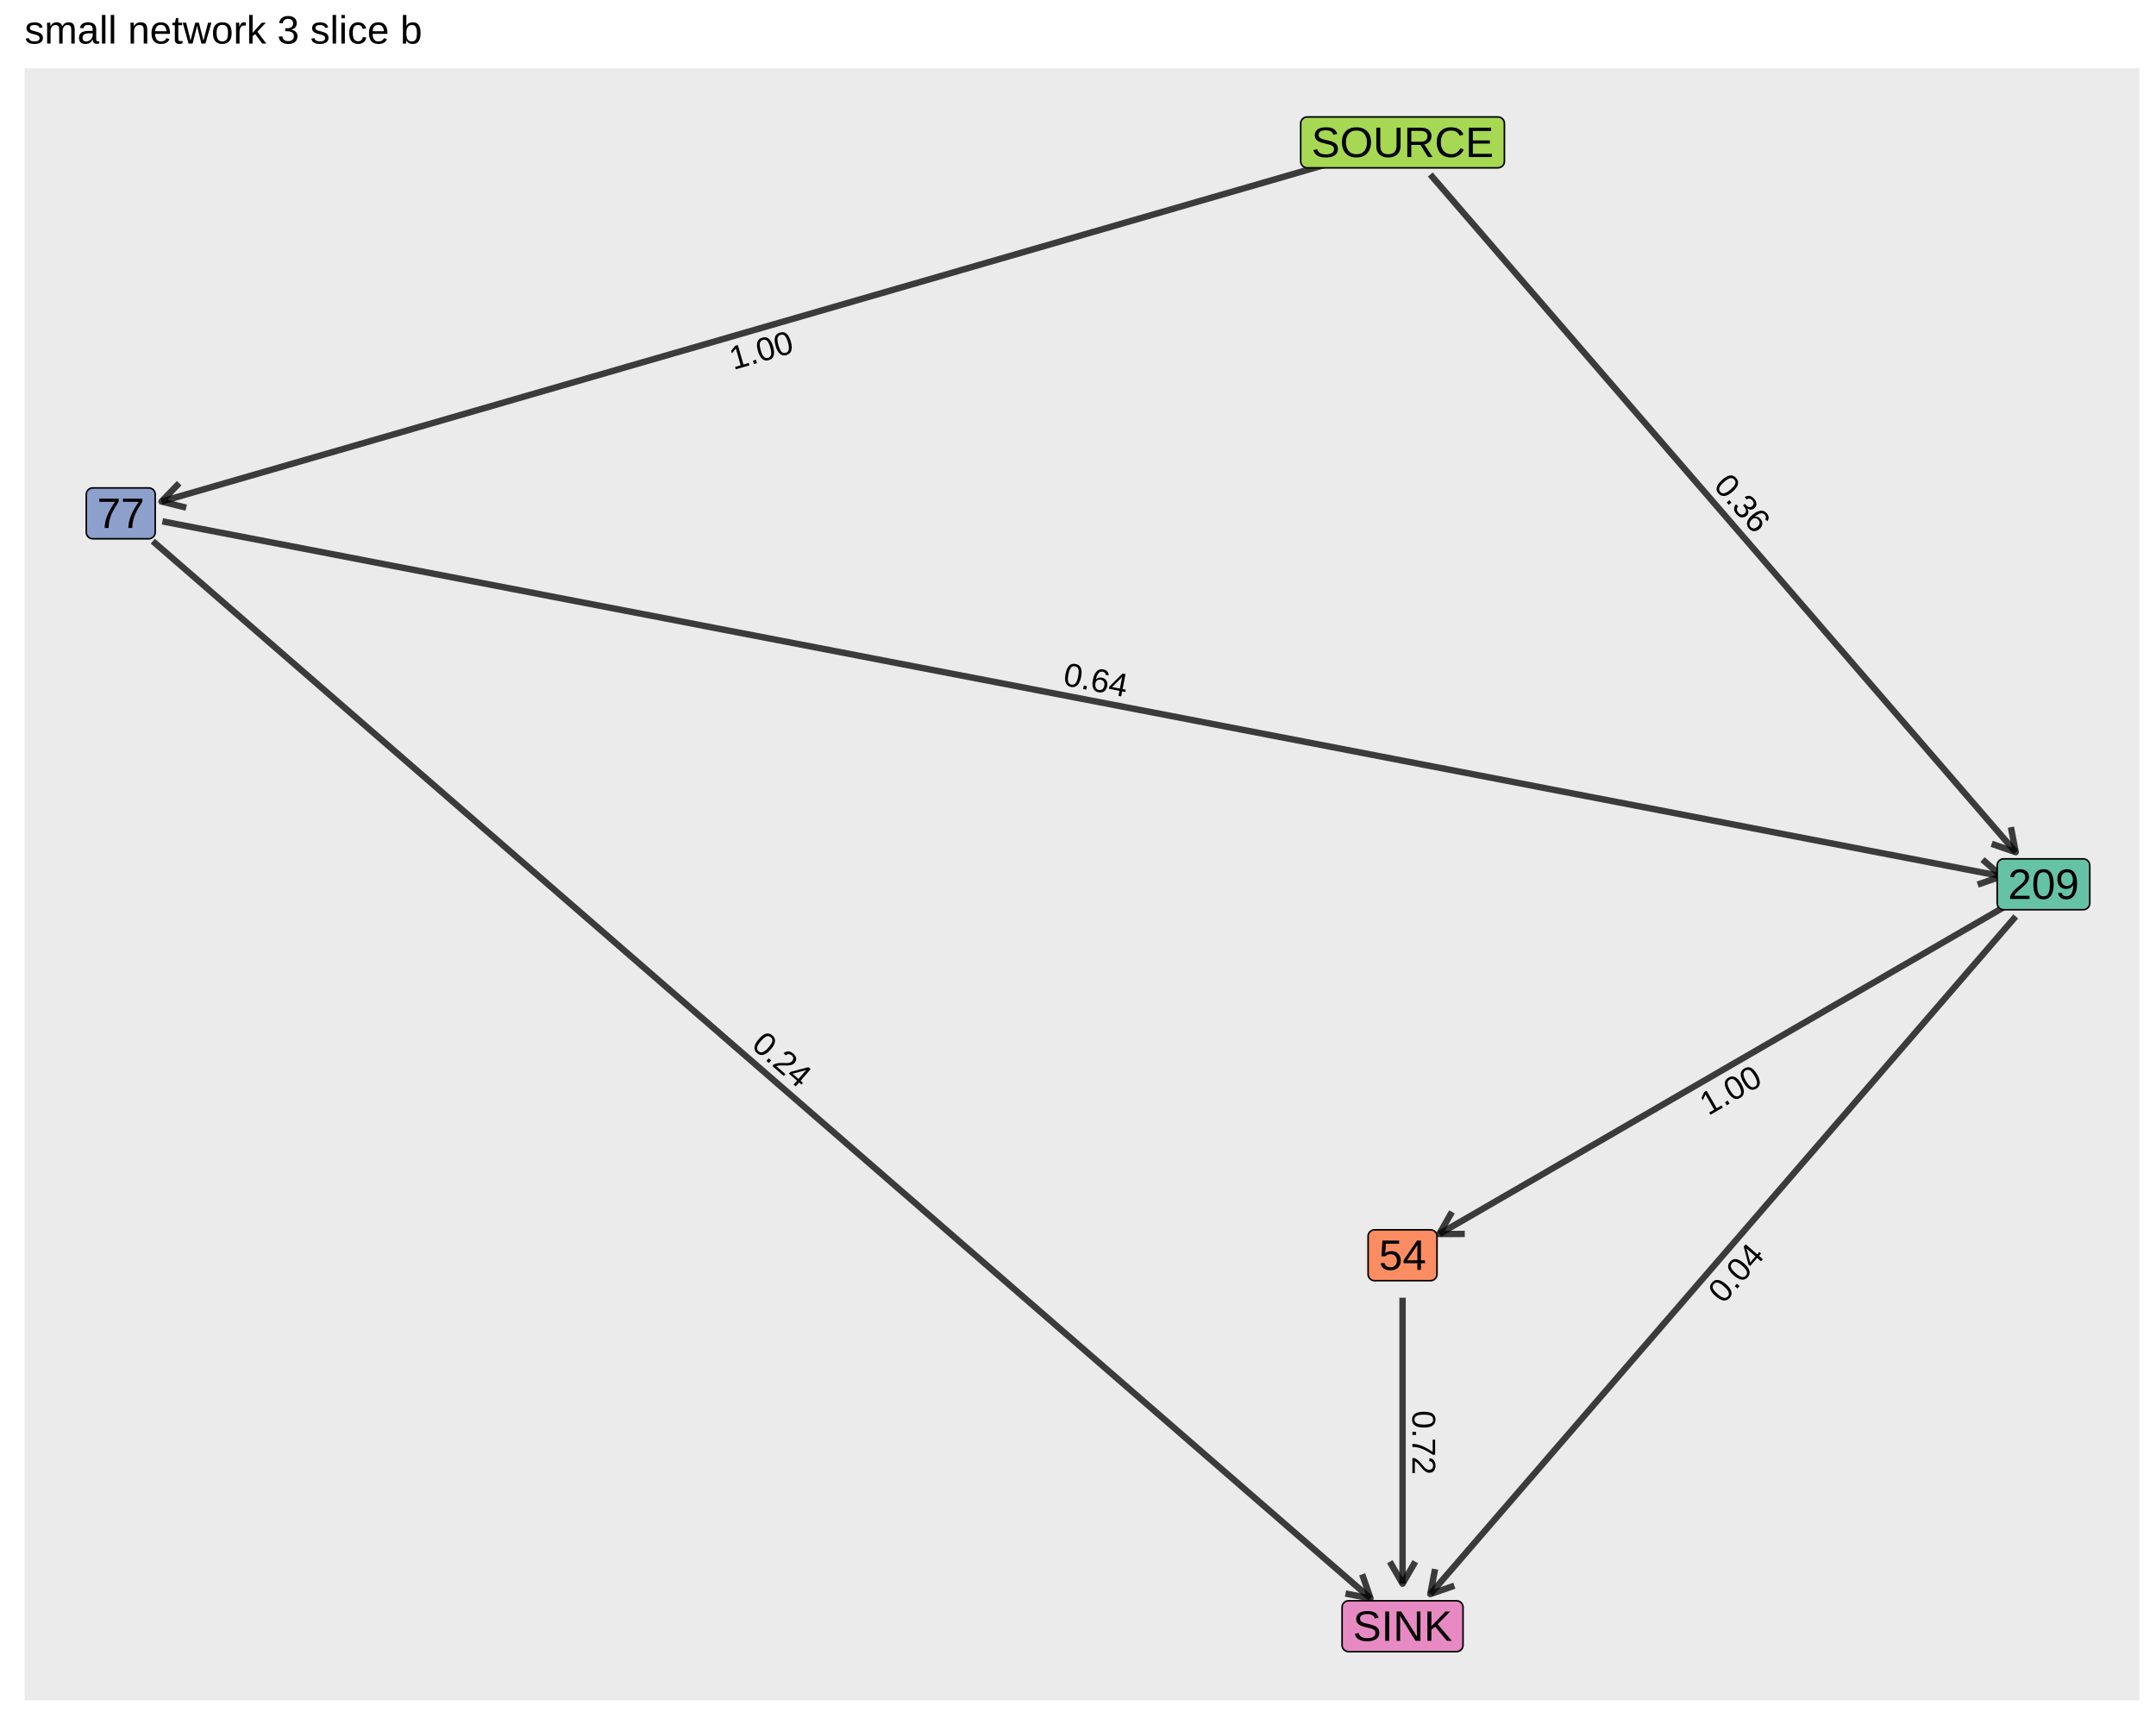
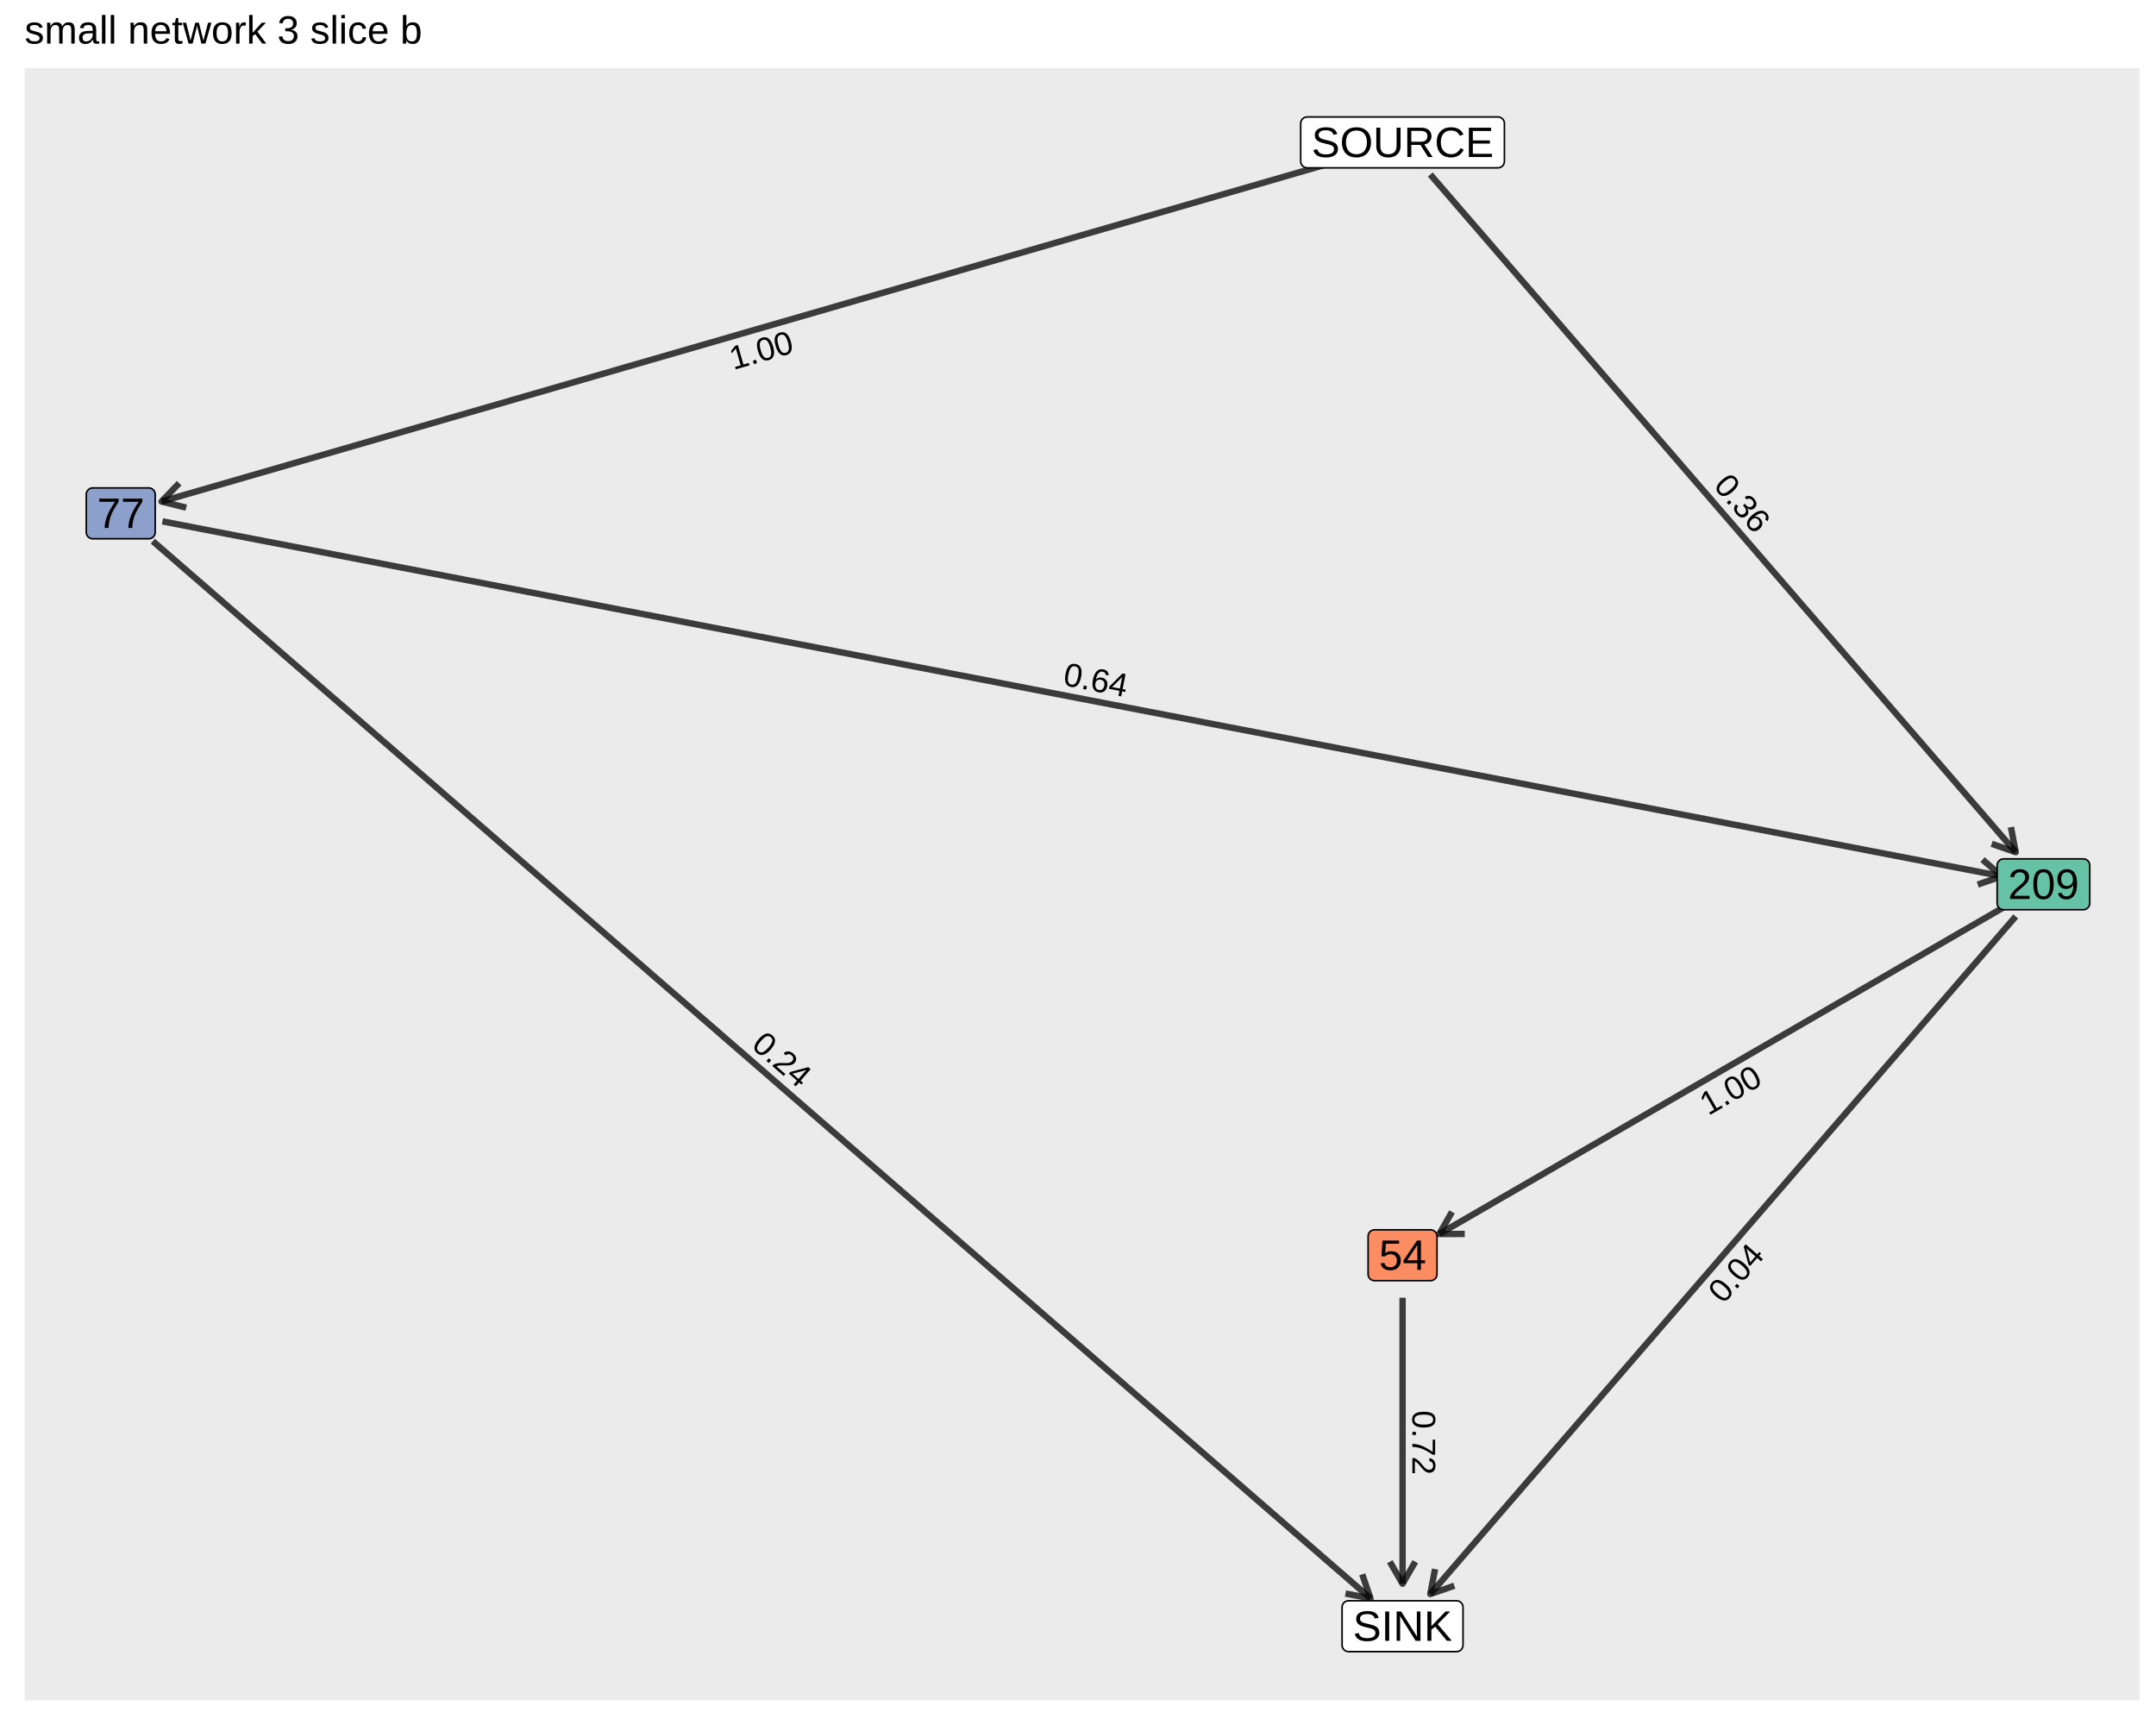
<svg xmlns="http://www.w3.org/2000/svg" viewBox="0 0 720.00 576.00">
  <defs>
    <style type="text/css">
    line, polyline, polygon, path, rect, circle {
      fill: none;
      stroke: #000000;
      stroke-linecap: round;
      stroke-linejoin: round;
      stroke-miterlimit: 10.00;
    }
  </style>
  </defs>
  <rect width="100%" height="100%" style="stroke: none; fill: #FFFFFF;" />
  <rect x="0.00" y="0.00" width="720.00" height="576.00" style="stroke-width: 1.07; stroke: #FFFFFF; fill: #FFFFFF;" />
  <defs>
    <clipPath id="cpOC4yMnw3MTQuNTJ8NTY3Ljc4fDIyLjc3">
      <rect x="8.22" y="22.77" width="706.30" height="545.01" />
    </clipPath>
  </defs>
  <rect x="8.22" y="22.77" width="706.30" height="545.01" style="stroke-width: 1.07; stroke: none; fill: #EBEBEB;" clip-path="url(#cpOC4yMnw3MTQuNTJ8NTY3Ljc4fDIyLjc3)" />
  <polyline points="468.39,433.32 468.39,434.16 468.39,435.41 468.39,436.66 468.39,437.91 468.39,439.16 468.39,440.41 468.39,441.66 468.39,442.91 468.39,444.17 468.39,445.42 468.39,446.67 468.39,447.92 468.39,449.17 468.39,450.42 468.39,451.67 468.39,452.92 468.39,454.17 468.39,455.43 468.39,456.68 468.39,457.93 468.39,459.18 468.39,460.43 468.39,461.68 468.39,462.93 468.39,464.18 468.39,465.44 468.39,466.69 468.39,467.94 468.39,469.19 468.39,470.44 468.39,471.69 468.39,472.94 468.39,474.19 468.39,475.44 468.39,476.70 468.39,477.95 468.39,479.20 468.39,480.45 468.39,481.70 468.39,482.95 468.39,484.20 468.39,485.45 468.39,486.71 468.39,487.96 468.39,489.21 468.39,490.46 468.39,491.71 468.39,492.96 468.39,494.21 468.39,495.46 468.39,496.71 468.39,497.97 468.39,499.22 468.39,500.47 468.39,501.72 468.39,502.97 468.39,504.22 468.39,505.47 468.39,506.72 468.39,507.97 468.39,509.23 468.39,510.48 468.39,511.73 468.39,512.98 468.39,514.23 468.39,515.48 468.39,516.73 468.39,517.98 468.39,519.24 468.39,520.49 468.39,521.74 468.39,522.99 468.39,524.24 468.39,525.49 468.39,526.74 468.39,527.99 468.39,528.83 " style="stroke-width: 2.13; stroke: #000000; stroke-opacity: 0.75; stroke-linecap: butt;" clip-path="url(#cpOC4yMnw3MTQuNTJ8NTY3Ljc4fDIyLjc3)" />
  <polyline points="464.13,521.47 468.39,528.83 472.64,521.47 " style="stroke-width: 2.13; stroke: #000000; stroke-opacity: 0.75; stroke-linecap: butt;" clip-path="url(#cpOC4yMnw3MTQuNTJ8NTY3Ljc4fDIyLjc3)" />
  <polyline points="54.24,174.09 59.78,175.16 66.27,176.42 72.75,177.67 79.24,178.92 85.72,180.17 92.21,181.42 98.70,182.67 105.18,183.92 111.67,185.17 118.15,186.42 124.64,187.68 131.12,188.93 137.61,190.18 144.10,191.43 150.58,192.68 157.07,193.93 163.55,195.18 170.04,196.43 176.53,197.68 183.01,198.94 189.50,200.19 195.98,201.44 202.47,202.69 208.95,203.94 215.44,205.19 221.93,206.44 228.41,207.69 234.90,208.95 241.38,210.20 247.87,211.45 254.35,212.70 260.84,213.95 267.33,215.20 273.81,216.45 280.30,217.70 286.78,218.95 293.27,220.21 299.75,221.46 306.24,222.71 312.73,223.96 319.21,225.21 325.70,226.46 332.18,227.71 338.67,228.96 345.16,230.22 351.64,231.47 358.13,232.72 364.61,233.97 371.10,235.22 377.58,236.47 384.07,237.72 390.56,238.97 397.04,240.22 403.53,241.48 410.01,242.73 416.50,243.98 422.98,245.23 429.47,246.48 435.96,247.73 442.44,248.98 448.93,250.23 455.41,251.49 461.90,252.74 468.39,253.99 474.87,255.24 481.36,256.49 487.84,257.74 494.33,258.99 500.81,260.24 507.30,261.49 513.79,262.75 520.27,264.00 526.76,265.25 533.24,266.50 539.73,267.75 546.21,269.00 552.70,270.25 559.19,271.50 565.67,272.76 572.16,274.01 578.64,275.26 585.13,276.51 591.62,277.76 598.10,279.01 604.59,280.26 611.07,281.51 617.56,282.76 624.04,284.02 630.53,285.27 637.02,286.52 643.50,287.77 649.99,289.02 656.47,290.27 662.96,291.52 668.50,292.59 " style="stroke-width: 2.13; stroke: #000000; stroke-opacity: 0.75; stroke-linecap: butt;" clip-path="url(#cpOC4yMnw3MTQuNTJ8NTY3Ljc4fDIyLjc3)" />
  <polyline points="660.46,295.37 668.50,292.59 662.07,287.02 " style="stroke-width: 2.13; stroke: #000000; stroke-opacity: 0.75; stroke-linecap: butt;" clip-path="url(#cpOC4yMnw3MTQuNTJ8NTY3Ljc4fDIyLjc3)" />
  <polyline points="51.03,180.70 53.30,182.67 57.62,186.42 61.94,190.18 66.27,193.93 70.59,197.68 74.91,201.44 79.24,205.19 83.56,208.95 87.89,212.70 92.21,216.45 96.53,220.21 100.86,223.96 105.18,227.71 109.51,231.47 113.83,235.22 118.15,238.97 122.48,242.73 126.80,246.48 131.12,250.23 135.45,253.99 139.77,257.74 144.10,261.49 148.42,265.25 152.74,269.00 157.07,272.76 161.39,276.51 165.72,280.26 170.04,284.02 174.36,287.77 178.69,291.52 183.01,295.28 187.33,299.03 191.66,302.78 195.98,306.54 200.31,310.29 204.63,314.04 208.95,317.80 213.28,321.55 217.60,325.30 221.93,329.06 226.25,332.81 230.57,336.56 234.90,340.32 239.22,344.07 243.54,347.83 247.87,351.58 252.19,355.33 256.52,359.09 260.84,362.84 265.16,366.59 269.49,370.35 273.81,374.10 278.14,377.85 282.46,381.61 286.78,385.36 291.11,389.11 295.43,392.87 299.75,396.62 304.08,400.37 308.40,404.13 312.73,407.88 317.05,411.63 321.37,415.39 325.70,419.14 330.02,422.90 334.35,426.65 338.67,430.40 342.99,434.16 347.32,437.91 351.64,441.66 355.97,445.42 360.29,449.17 364.61,452.92 368.94,456.68 373.26,460.43 377.58,464.18 381.91,467.94 386.23,471.69 390.56,475.44 394.88,479.20 399.20,482.95 403.53,486.71 407.85,490.46 412.18,494.21 416.50,497.97 420.82,501.72 425.15,505.47 429.47,509.23 433.79,512.98 438.12,516.73 442.44,520.49 446.77,524.24 451.09,527.99 455.41,531.75 457.68,533.72 " style="stroke-width: 2.13; stroke: #000000; stroke-opacity: 0.75; stroke-linecap: butt;" clip-path="url(#cpOC4yMnw3MTQuNTJ8NTY3Ljc4fDIyLjc3)" />
  <polyline points="449.33,532.10 457.68,533.72 454.91,525.68 " style="stroke-width: 2.13; stroke: #000000; stroke-opacity: 0.75; stroke-linecap: butt;" clip-path="url(#cpOC4yMnw3MTQuNTJ8NTY3Ljc4fDIyLjc3)" />
  <polyline points="670.15,302.38 669.44,302.78 667.28,304.03 665.12,305.29 662.96,306.54 660.80,307.79 658.63,309.04 656.47,310.29 654.31,311.54 652.15,312.79 649.99,314.04 647.83,315.29 645.66,316.55 643.50,317.80 641.34,319.05 639.18,320.30 637.02,321.55 634.85,322.80 632.69,324.05 630.53,325.30 628.37,326.56 626.21,327.81 624.04,329.06 621.88,330.31 619.72,331.56 617.56,332.81 615.40,334.06 613.23,335.31 611.07,336.56 608.91,337.82 606.75,339.07 604.59,340.32 602.42,341.57 600.26,342.82 598.10,344.07 595.94,345.32 593.78,346.57 591.62,347.83 589.45,349.08 587.29,350.33 585.13,351.58 582.97,352.83 580.81,354.08 578.64,355.33 576.48,356.58 574.32,357.83 572.16,359.09 570.00,360.34 567.83,361.59 565.67,362.84 563.51,364.09 561.35,365.34 559.19,366.59 557.02,367.84 554.86,369.10 552.70,370.35 550.54,371.60 548.38,372.85 546.21,374.10 544.05,375.35 541.89,376.60 539.73,377.85 537.57,379.10 535.40,380.36 533.24,381.61 531.08,382.86 528.92,384.11 526.76,385.36 524.60,386.61 522.43,387.86 520.27,389.11 518.11,390.36 515.95,391.62 513.79,392.87 511.62,394.12 509.46,395.37 507.30,396.62 505.14,397.87 502.98,399.12 500.81,400.37 498.65,401.63 496.49,402.88 494.33,404.13 492.17,405.38 490.00,406.63 487.84,407.88 485.68,409.13 483.52,410.38 481.36,411.63 480.65,412.04 " style="stroke-width: 2.13; stroke: #000000; stroke-opacity: 0.75; stroke-linecap: butt;" clip-path="url(#cpOC4yMnw3MTQuNTJ8NTY3Ljc4fDIyLjc3)" />
  <polyline points="484.90,404.67 480.65,412.04 489.16,412.03 " style="stroke-width: 2.13; stroke: #000000; stroke-opacity: 0.75; stroke-linecap: butt;" clip-path="url(#cpOC4yMnw3MTQuNTJ8NTY3Ljc4fDIyLjc3)" />
  <polyline points="673.15,306.00 671.61,307.79 669.44,310.29 667.28,312.79 665.12,315.29 662.96,317.80 660.80,320.30 658.63,322.80 656.47,325.30 654.31,327.81 652.15,330.31 649.99,332.81 647.83,335.31 645.66,337.82 643.50,340.32 641.34,342.82 639.18,345.32 637.02,347.83 634.85,350.33 632.69,352.83 630.53,355.33 628.37,357.83 626.21,360.34 624.04,362.84 621.88,365.34 619.72,367.84 617.56,370.35 615.40,372.85 613.23,375.35 611.07,377.85 608.91,380.36 606.75,382.86 604.59,385.36 602.42,387.86 600.26,390.36 598.10,392.87 595.94,395.37 593.78,397.87 591.62,400.37 589.45,402.88 587.29,405.38 585.13,407.88 582.97,410.38 580.81,412.89 578.64,415.39 576.48,417.89 574.32,420.39 572.16,422.90 570.00,425.40 567.83,427.90 565.67,430.40 563.51,432.90 561.35,435.41 559.19,437.91 557.02,440.41 554.86,442.91 552.70,445.42 550.54,447.92 548.38,450.42 546.21,452.92 544.05,455.43 541.89,457.93 539.73,460.43 537.57,462.93 535.40,465.44 533.24,467.94 531.08,470.44 528.92,472.94 526.76,475.44 524.60,477.95 522.43,480.45 520.27,482.95 518.11,485.45 515.95,487.96 513.79,490.46 511.62,492.96 509.46,495.46 507.30,497.97 505.14,500.47 502.98,502.97 500.81,505.47 498.65,507.97 496.49,510.48 494.33,512.98 492.17,515.48 490.00,517.98 487.84,520.49 485.68,522.99 483.52,525.49 481.36,527.99 479.19,530.50 477.65,532.28 " style="stroke-width: 2.13; stroke: #000000; stroke-opacity: 0.75; stroke-linecap: butt;" clip-path="url(#cpOC4yMnw3MTQuNTJ8NTY3Ljc4fDIyLjc3)" />
  <polyline points="479.25,523.93 477.65,532.28 485.68,529.49 " style="stroke-width: 2.13; stroke: #000000; stroke-opacity: 0.75; stroke-linecap: butt;" clip-path="url(#cpOC4yMnw3MTQuNTJ8NTY3Ljc4fDIyLjc3)" />
  <polyline points="454.77,51.48 451.09,52.55 446.77,53.80 442.44,55.05 438.12,56.30 433.79,57.55 429.47,58.81 425.15,60.06 420.82,61.31 416.50,62.56 412.18,63.81 407.85,65.06 403.53,66.31 399.20,67.56 394.88,68.81 390.56,70.07 386.23,71.32 381.91,72.57 377.58,73.82 373.26,75.07 368.94,76.32 364.61,77.57 360.29,78.82 355.97,80.07 351.64,81.33 347.32,82.58 342.99,83.83 338.67,85.08 334.35,86.33 330.02,87.58 325.70,88.83 321.37,90.08 317.05,91.34 312.73,92.59 308.40,93.84 304.08,95.09 299.75,96.34 295.43,97.59 291.11,98.84 286.78,100.09 282.46,101.34 278.14,102.60 273.81,103.85 269.49,105.10 265.16,106.35 260.84,107.60 256.52,108.85 252.19,110.10 247.87,111.35 243.54,112.61 239.22,113.86 234.90,115.11 230.57,116.36 226.25,117.61 221.93,118.86 217.60,120.11 213.28,121.36 208.95,122.61 204.63,123.87 200.31,125.12 195.98,126.37 191.66,127.62 187.33,128.87 183.01,130.12 178.69,131.37 174.36,132.62 170.04,133.88 165.72,135.13 161.39,136.38 157.07,137.63 152.74,138.88 148.42,140.13 144.10,141.38 139.77,142.63 135.45,143.88 131.12,145.14 126.80,146.39 122.48,147.64 118.15,148.89 113.83,150.14 109.51,151.39 105.18,152.64 100.86,153.89 96.53,155.15 92.21,156.40 87.89,157.65 83.56,158.90 79.24,160.15 74.91,161.40 70.59,162.65 66.27,163.90 61.94,165.15 57.62,166.41 53.94,167.47 " style="stroke-width: 2.13; stroke: #000000; stroke-opacity: 0.75; stroke-linecap: butt;" clip-path="url(#cpOC4yMnw3MTQuNTJ8NTY3Ljc4fDIyLjc3)" />
  <polyline points="59.83,161.34 53.94,167.47 62.19,169.51 " style="stroke-width: 2.13; stroke: #000000; stroke-opacity: 0.75; stroke-linecap: butt;" clip-path="url(#cpOC4yMnw3MTQuNTJ8NTY3Ljc4fDIyLjc3)" />
  <polyline points="477.65,58.27 479.19,60.06 481.36,62.56 483.52,65.06 485.68,67.56 487.84,70.07 490.00,72.57 492.17,75.07 494.33,77.57 496.49,80.07 498.65,82.58 500.81,85.08 502.98,87.58 505.14,90.08 507.30,92.59 509.46,95.09 511.62,97.59 513.79,100.09 515.95,102.60 518.11,105.10 520.27,107.60 522.43,110.10 524.60,112.61 526.76,115.11 528.92,117.61 531.08,120.11 533.24,122.61 535.40,125.12 537.57,127.62 539.73,130.12 541.89,132.62 544.05,135.13 546.21,137.63 548.38,140.13 550.54,142.63 552.70,145.14 554.86,147.64 557.02,150.14 559.19,152.64 561.35,155.15 563.51,157.65 565.67,160.15 567.83,162.65 570.00,165.15 572.16,167.66 574.32,170.16 576.48,172.66 578.64,175.16 580.81,177.67 582.97,180.17 585.13,182.67 587.29,185.17 589.45,187.68 591.62,190.18 593.78,192.68 595.94,195.18 598.10,197.68 600.26,200.19 602.42,202.69 604.59,205.19 606.75,207.69 608.91,210.20 611.07,212.70 613.23,215.20 615.40,217.70 617.56,220.21 619.72,222.71 621.88,225.21 624.04,227.71 626.21,230.22 628.37,232.72 630.53,235.22 632.69,237.72 634.85,240.22 637.02,242.73 639.18,245.23 641.34,247.73 643.50,250.23 645.66,252.74 647.83,255.24 649.99,257.74 652.15,260.24 654.31,262.75 656.47,265.25 658.63,267.75 660.80,270.25 662.96,272.76 665.12,275.26 667.28,277.76 669.44,280.26 671.61,282.76 673.15,284.55 " style="stroke-width: 2.13; stroke: #000000; stroke-opacity: 0.75; stroke-linecap: butt;" clip-path="url(#cpOC4yMnw3MTQuNTJ8NTY3Ljc4fDIyLjc3)" />
  <polyline points="665.12,281.76 673.15,284.55 671.55,276.20 " style="stroke-width: 2.13; stroke: #000000; stroke-opacity: 0.75; stroke-linecap: butt;" clip-path="url(#cpOC4yMnw3MTQuNTJ8NTY3Ljc4fDIyLjc3)" />
  <g clip-path="url(#cpOC4yMnw3MTQuNTJ8NTY3Ljc4fDIyLjc3)">
    <text transform="translate(471.67,470.96) rotate(-270)" style="font-size: 11.04px; font-family: Liberation Sans;" textLength="21.48px" lengthAdjust="spacingAndGlyphs">0.72</text>
  </g>
  <g clip-path="url(#cpOC4yMnw3MTQuNTJ8NTY3Ljc4fDIyLjc3)">
    <text transform="translate(354.69,228.70) rotate(-349)" style="font-size: 11.04px; font-family: Liberation Sans;" textLength="21.48px" lengthAdjust="spacingAndGlyphs">0.64</text>
  </g>
  <g clip-path="url(#cpOC4yMnw3MTQuNTJ8NTY3Ljc4fDIyLjc3)">
    <text transform="translate(250.56,349.56) rotate(-319)" style="font-size: 11.04px; font-family: Liberation Sans;" textLength="21.48px" lengthAdjust="spacingAndGlyphs">0.24</text>
  </g>
  <g clip-path="url(#cpOC4yMnw3MTQuNTJ8NTY3Ljc4fDIyLjc3)">
    <text transform="translate(570.47,372.64) rotate(-390)" style="font-size: 11.04px; font-family: Liberation Sans;" textLength="21.48px" lengthAdjust="spacingAndGlyphs">1.00</text>
  </g>
  <g clip-path="url(#cpOC4yMnw3MTQuNTJ8NTY3Ljc4fDIyLjc3)">
    <text transform="translate(575.53,435.64) rotate(-409)" style="font-size: 11.04px; font-family: Liberation Sans;" textLength="21.48px" lengthAdjust="spacingAndGlyphs">0.04</text>
  </g>
  <g clip-path="url(#cpOC4yMnw3MTQuNTJ8NTY3Ljc4fDIyLjc3)">
    <text transform="translate(244.90,123.54) rotate(-376)" style="font-size: 11.04px; font-family: Liberation Sans;" textLength="21.48px" lengthAdjust="spacingAndGlyphs">1.00</text>
  </g>
  <g clip-path="url(#cpOC4yMnw3MTQuNTJ8NTY3Ljc4fDIyLjc3)">
    <text transform="translate(571.95,162.38) rotate(-311)" style="font-size: 11.04px; font-family: Liberation Sans;" textLength="21.48px" lengthAdjust="spacingAndGlyphs">0.36</text>
  </g>
  <polygon points="459.04,427.63 477.73,427.63 477.64,427.63 477.99,427.62 478.33,427.55 478.66,427.42 478.96,427.25 479.23,427.03 479.46,426.77 479.64,426.48 479.78,426.16 479.86,425.82 479.89,425.47 479.89,425.47 479.89,412.81 479.89,412.81 479.86,412.46 479.78,412.13 479.64,411.81 479.46,411.51 479.23,411.25 478.96,411.03 478.66,410.86 478.33,410.74 477.99,410.67 477.73,410.65 459.04,410.65 459.30,410.67 458.95,410.65 458.61,410.69 458.27,410.79 457.96,410.94 457.67,411.14 457.42,411.38 457.21,411.66 457.05,411.96 456.94,412.29 456.89,412.64 456.88,412.81 456.88,425.47 456.89,425.30 456.89,425.65 456.94,425.99 457.05,426.32 457.21,426.63 457.42,426.90 457.67,427.15 457.96,427.34 458.27,427.49 458.61,427.59 458.95,427.63 " style="stroke-width: 0.53; fill: #FC8D62;" clip-path="url(#cpOC4yMnw3MTQuNTJ8NTY3Ljc4fDIyLjc3)" />
  <g clip-path="url(#cpOC4yMnw3MTQuNTJ8NTY3Ljc4fDIyLjc3)">
    <text x="460.48" y="424.03" style="font-size: 14.23px; font-family: Liberation Sans;" textLength="15.81px" lengthAdjust="spacingAndGlyphs">54</text>
  </g>
  <polygon points="30.98,179.90 49.67,179.90 49.58,179.90 49.93,179.89 50.27,179.82 50.60,179.69 50.90,179.52 51.17,179.30 51.40,179.04 51.58,178.74 51.72,178.42 51.80,178.09 51.83,177.74 51.83,177.74 51.83,165.08 51.83,165.08 51.80,164.73 51.72,164.40 51.58,164.08 51.40,163.78 51.17,163.52 50.90,163.30 50.60,163.13 50.27,163.00 49.93,162.94 49.67,162.92 30.98,162.92 31.24,162.94 30.89,162.92 30.55,162.96 30.21,163.06 29.90,163.21 29.61,163.41 29.36,163.65 29.15,163.93 28.99,164.23 28.88,164.56 28.82,164.91 28.82,165.08 28.82,177.74 28.82,177.57 28.82,177.91 28.88,178.26 28.99,178.59 29.15,178.90 29.36,179.17 29.61,179.41 29.90,179.61 30.21,179.76 30.55,179.86 30.89,179.90 " style="stroke-width: 0.53; fill: #8DA0CB;" clip-path="url(#cpOC4yMnw3MTQuNTJ8NTY3Ljc4fDIyLjc3)" />
  <g clip-path="url(#cpOC4yMnw3MTQuNTJ8NTY3Ljc4fDIyLjc3)">
    <text x="32.42" y="176.30" style="font-size: 14.23px; font-family: Liberation Sans;" textLength="15.81px" lengthAdjust="spacingAndGlyphs">77</text>
  </g>
  <polygon points="669.12,303.77 695.72,303.77 695.63,303.76 695.98,303.75 696.32,303.68 696.64,303.56 696.94,303.38 697.21,303.16 697.44,302.90 697.63,302.61 697.76,302.29 697.85,301.95 697.88,301.61 697.88,301.61 697.88,288.95 697.88,288.95 697.85,288.60 697.76,288.26 697.63,287.94 697.44,287.65 697.21,287.39 696.94,287.17 696.64,286.99 696.32,286.87 695.98,286.80 695.72,286.79 669.12,286.79 669.38,286.80 669.03,286.79 668.68,286.83 668.35,286.93 668.04,287.07 667.75,287.27 667.50,287.51 667.29,287.79 667.13,288.10 667.02,288.43 666.96,288.77 666.96,288.95 666.96,301.61 666.96,301.43 666.96,301.78 667.02,302.12 667.13,302.45 667.29,302.76 667.50,303.04 667.75,303.28 668.04,303.48 668.35,303.63 668.68,303.72 669.03,303.76 " style="stroke-width: 0.53; fill: #66C2A5;" clip-path="url(#cpOC4yMnw3MTQuNTJ8NTY3Ljc4fDIyLjc3)" />
  <g clip-path="url(#cpOC4yMnw3MTQuNTJ8NTY3Ljc4fDIyLjc3)">
    <text x="670.56" y="300.17" style="font-size: 14.23px; font-family: Liberation Sans;" textLength="23.72px" lengthAdjust="spacingAndGlyphs">209</text>
  </g>
-   <polygon points="436.53,56.04 500.24,56.04 500.15,56.03 500.50,56.02 500.84,55.95 501.17,55.83 501.47,55.65 501.74,55.43 501.97,55.17 502.15,54.88 502.29,54.56 502.37,54.22 502.40,53.88 502.40,53.88 502.40,41.21 502.40,41.21 502.37,40.87 502.29,40.53 502.15,40.21 501.97,39.92 501.74,39.66 501.47,39.44 501.17,39.26 500.84,39.14 500.50,39.07 500.24,39.05 436.53,39.05 436.79,39.07 436.44,39.06 436.10,39.10 435.77,39.19 435.45,39.34 435.17,39.54 434.91,39.78 434.71,40.06 434.54,40.37 434.43,40.70 434.38,41.04 434.37,41.21 434.37,53.88 434.38,53.70 434.38,54.05 434.43,54.39 434.54,54.72 434.71,55.03 434.91,55.31 435.17,55.55 435.45,55.75 435.77,55.89 436.10,55.99 436.44,56.03 " style="stroke-width: 0.53; fill: #A6D854;" clip-path="url(#cpOC4yMnw3MTQuNTJ8NTY3Ljc4fDIyLjc3)" />
+   <polygon points="436.53,56.04 500.24,56.04 500.15,56.03 500.50,56.02 500.84,55.95 501.17,55.83 501.47,55.65 501.74,55.43 501.97,55.17 502.15,54.88 502.29,54.56 502.37,54.22 502.40,53.88 502.40,53.88 502.40,41.21 502.40,41.21 502.37,40.87 502.29,40.53 502.15,40.21 501.97,39.92 501.74,39.66 501.47,39.44 501.17,39.26 500.84,39.14 500.50,39.07 500.24,39.05 436.53,39.05 436.79,39.07 436.44,39.06 436.10,39.10 435.77,39.19 435.45,39.34 435.17,39.54 434.91,39.78 434.71,40.06 434.54,40.37 434.43,40.70 434.38,41.04 434.37,41.21 434.37,53.88 434.38,53.70 434.38,54.05 434.43,54.39 434.54,54.72 434.71,55.03 434.91,55.31 435.17,55.55 435.45,55.75 435.77,55.89 436.10,55.99 436.44,56.03 " style="stroke-width: 0.53; fill: #FFFFFF;" clip-path="url(#cpOC4yMnw3MTQuNTJ8NTY3Ljc4fDIyLjc3)" />
  <g clip-path="url(#cpOC4yMnw3MTQuNTJ8NTY3Ljc4fDIyLjc3)">
    <text x="437.97" y="52.44" style="font-size: 14.23px; font-family: Liberation Sans;" textLength="60.83px" lengthAdjust="spacingAndGlyphs">SOURCE</text>
  </g>
-   <polygon points="450.35,551.50 486.42,551.50 486.33,551.50 486.68,551.48 487.02,551.41 487.34,551.29 487.65,551.12 487.92,550.90 488.15,550.64 488.33,550.34 488.47,550.02 488.55,549.68 488.58,549.34 488.58,549.34 488.58,536.68 488.58,536.68 488.55,536.33 488.47,535.99 488.33,535.67 488.15,535.38 487.92,535.12 487.65,534.90 487.34,534.73 487.02,534.60 486.68,534.53 486.42,534.52 450.35,534.52 450.61,534.53 450.26,534.52 449.92,534.56 449.59,534.66 449.27,534.81 448.99,535.00 448.73,535.24 448.53,535.52 448.36,535.83 448.25,536.16 448.20,536.50 448.19,536.68 448.19,549.34 448.20,549.16 448.20,549.51 448.25,549.86 448.36,550.18 448.53,550.49 448.73,550.77 448.99,551.01 449.27,551.21 449.59,551.36 449.92,551.45 450.26,551.50 " style="stroke-width: 0.53; fill: #E78AC3;" clip-path="url(#cpOC4yMnw3MTQuNTJ8NTY3Ljc4fDIyLjc3)" />
+   <polygon points="450.35,551.50 486.42,551.50 486.33,551.50 486.68,551.48 487.02,551.41 487.34,551.29 487.65,551.12 487.92,550.90 488.15,550.64 488.33,550.34 488.47,550.02 488.55,549.68 488.58,549.34 488.58,549.34 488.58,536.68 488.58,536.68 488.55,536.33 488.47,535.99 488.33,535.67 488.15,535.38 487.92,535.12 487.65,534.90 487.34,534.73 487.02,534.60 486.68,534.53 486.42,534.52 450.35,534.52 450.61,534.53 450.26,534.52 449.92,534.56 449.59,534.66 449.27,534.81 448.99,535.00 448.73,535.24 448.53,535.52 448.36,535.83 448.25,536.16 448.20,536.50 448.19,536.68 448.19,549.34 448.20,549.16 448.20,549.51 448.25,549.86 448.36,550.18 448.53,550.49 448.73,550.77 448.99,551.01 449.27,551.21 449.59,551.36 449.92,551.45 450.26,551.50 " style="stroke-width: 0.53; fill: #FFFFFF;" clip-path="url(#cpOC4yMnw3MTQuNTJ8NTY3Ljc4fDIyLjc3)" />
  <g clip-path="url(#cpOC4yMnw3MTQuNTJ8NTY3Ljc4fDIyLjc3)">
    <text x="451.79" y="547.90" style="font-size: 14.23px; font-family: Liberation Sans;" textLength="33.19px" lengthAdjust="spacingAndGlyphs">SINK</text>
  </g>
  <defs>
    <clipPath id="cpMC4wMHw3MjAuMDB8NTc2LjAwfDAuMDA=">
      <rect x="0.00" y="0.00" width="720.00" height="576.00" />
    </clipPath>
  </defs>
  <g clip-path="url(#cpMC4wMHw3MjAuMDB8NTc2LjAwfDAuMDA=)">
    <text x="8.22" y="14.56" style="font-size: 13.20px; font-family: Liberation Sans;" textLength="132.61px" lengthAdjust="spacingAndGlyphs">small network 3 slice b</text>
  </g>
</svg>
